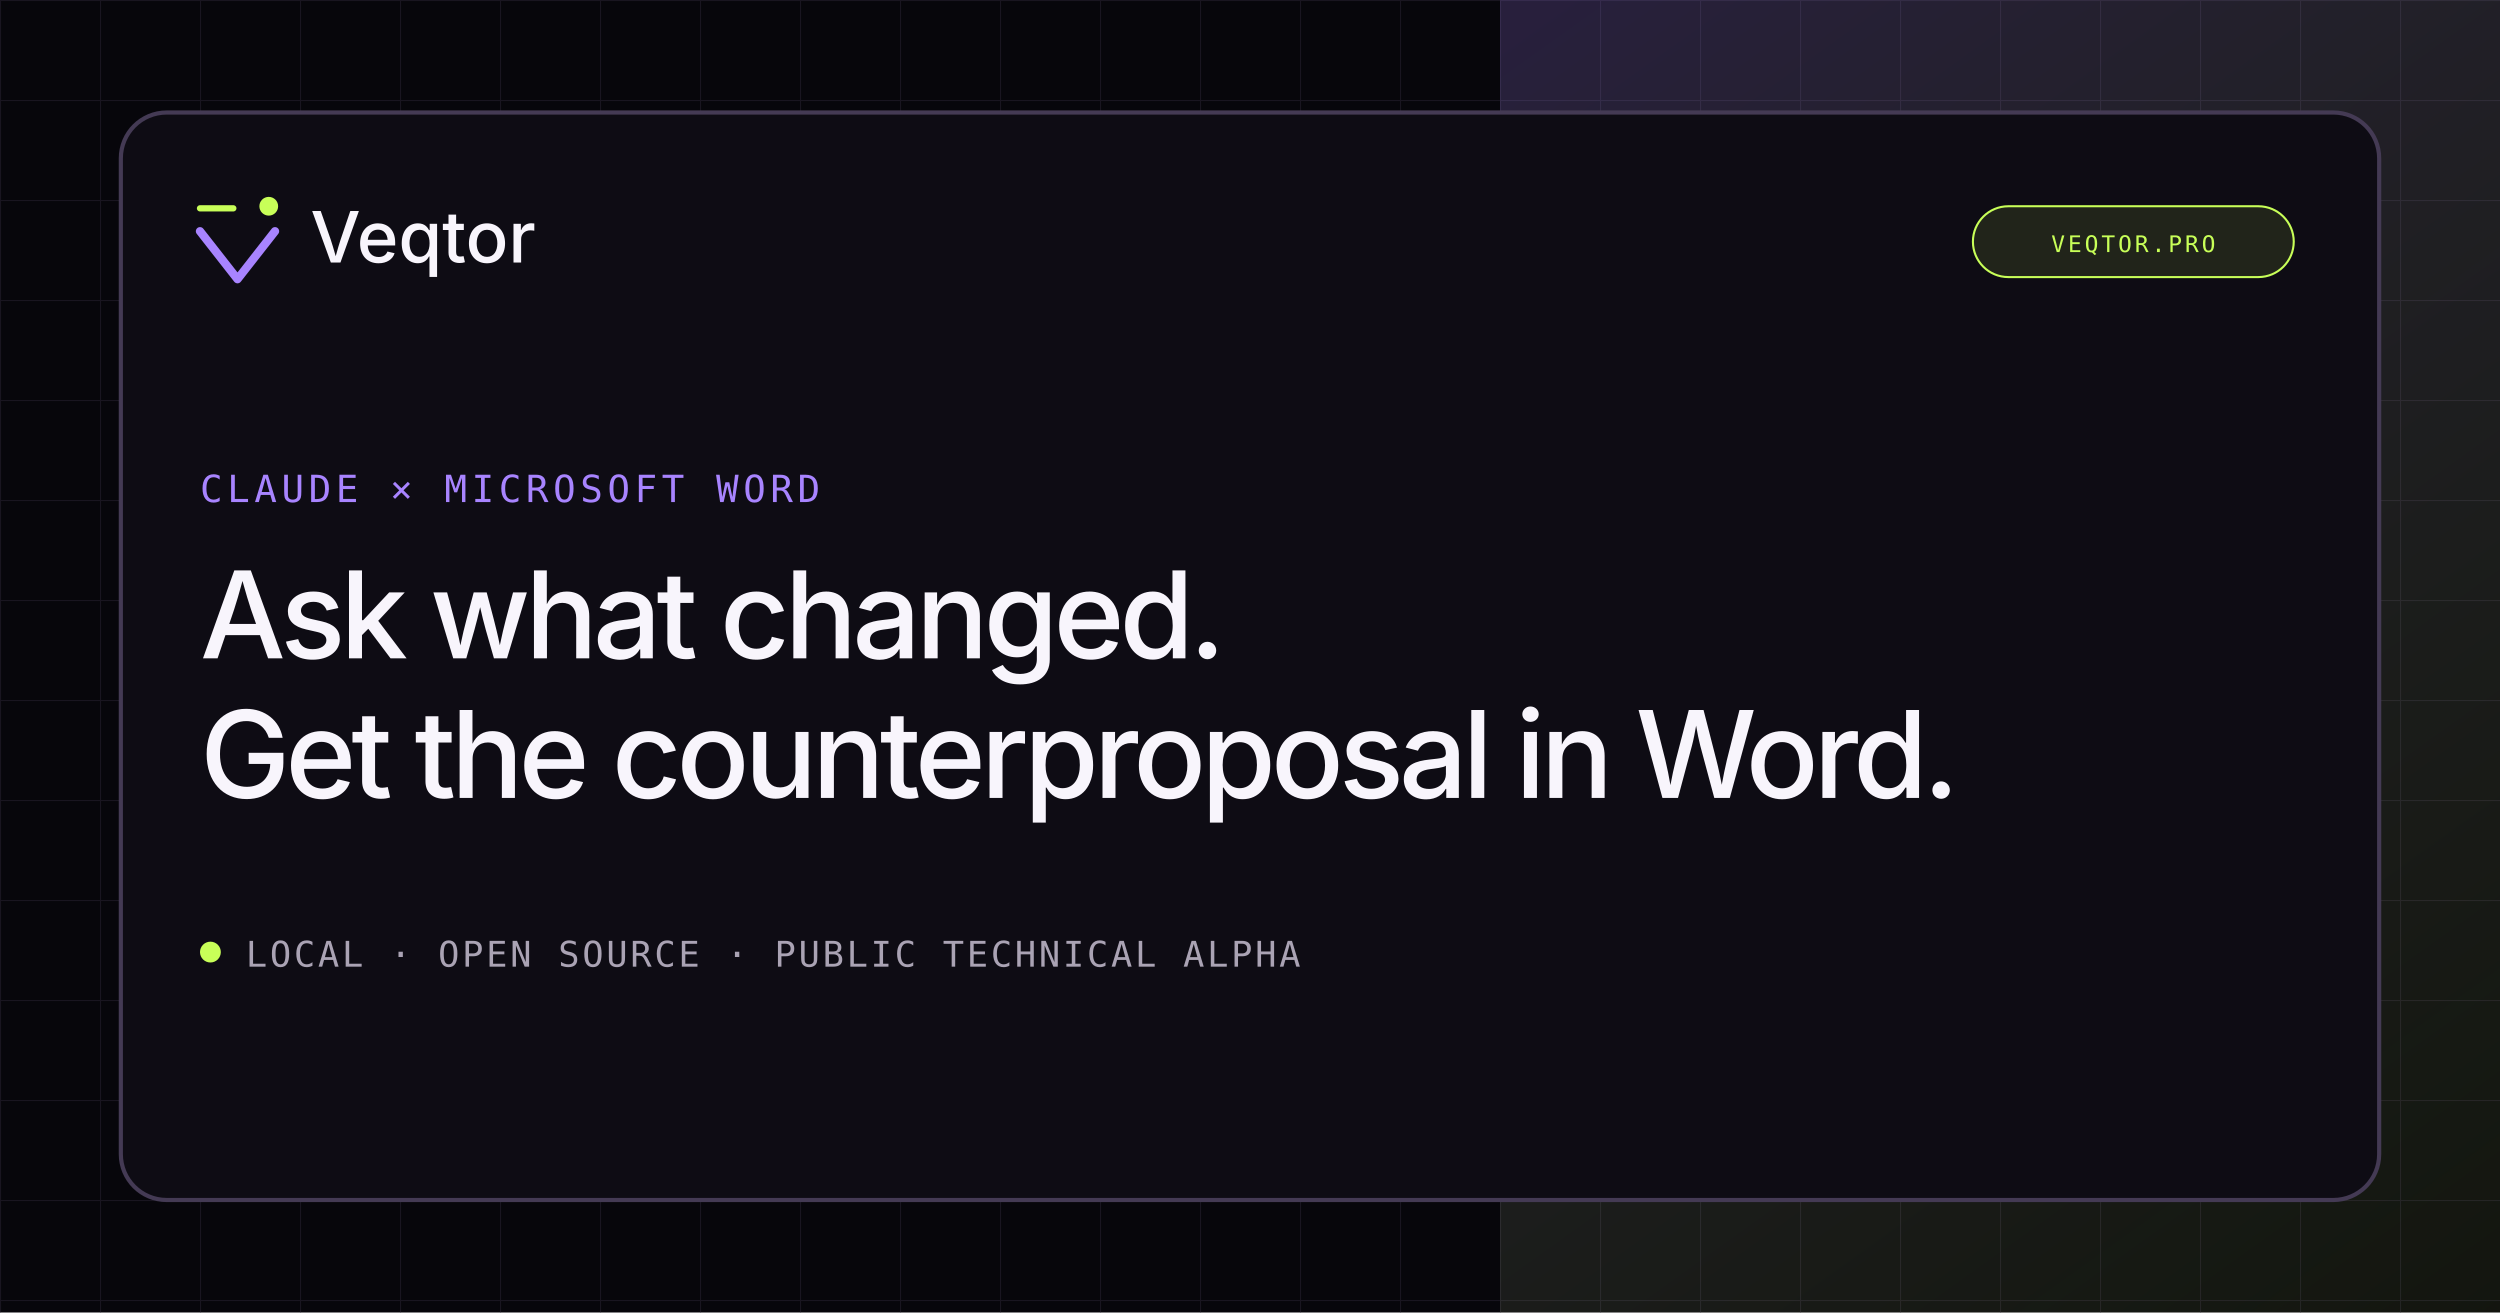
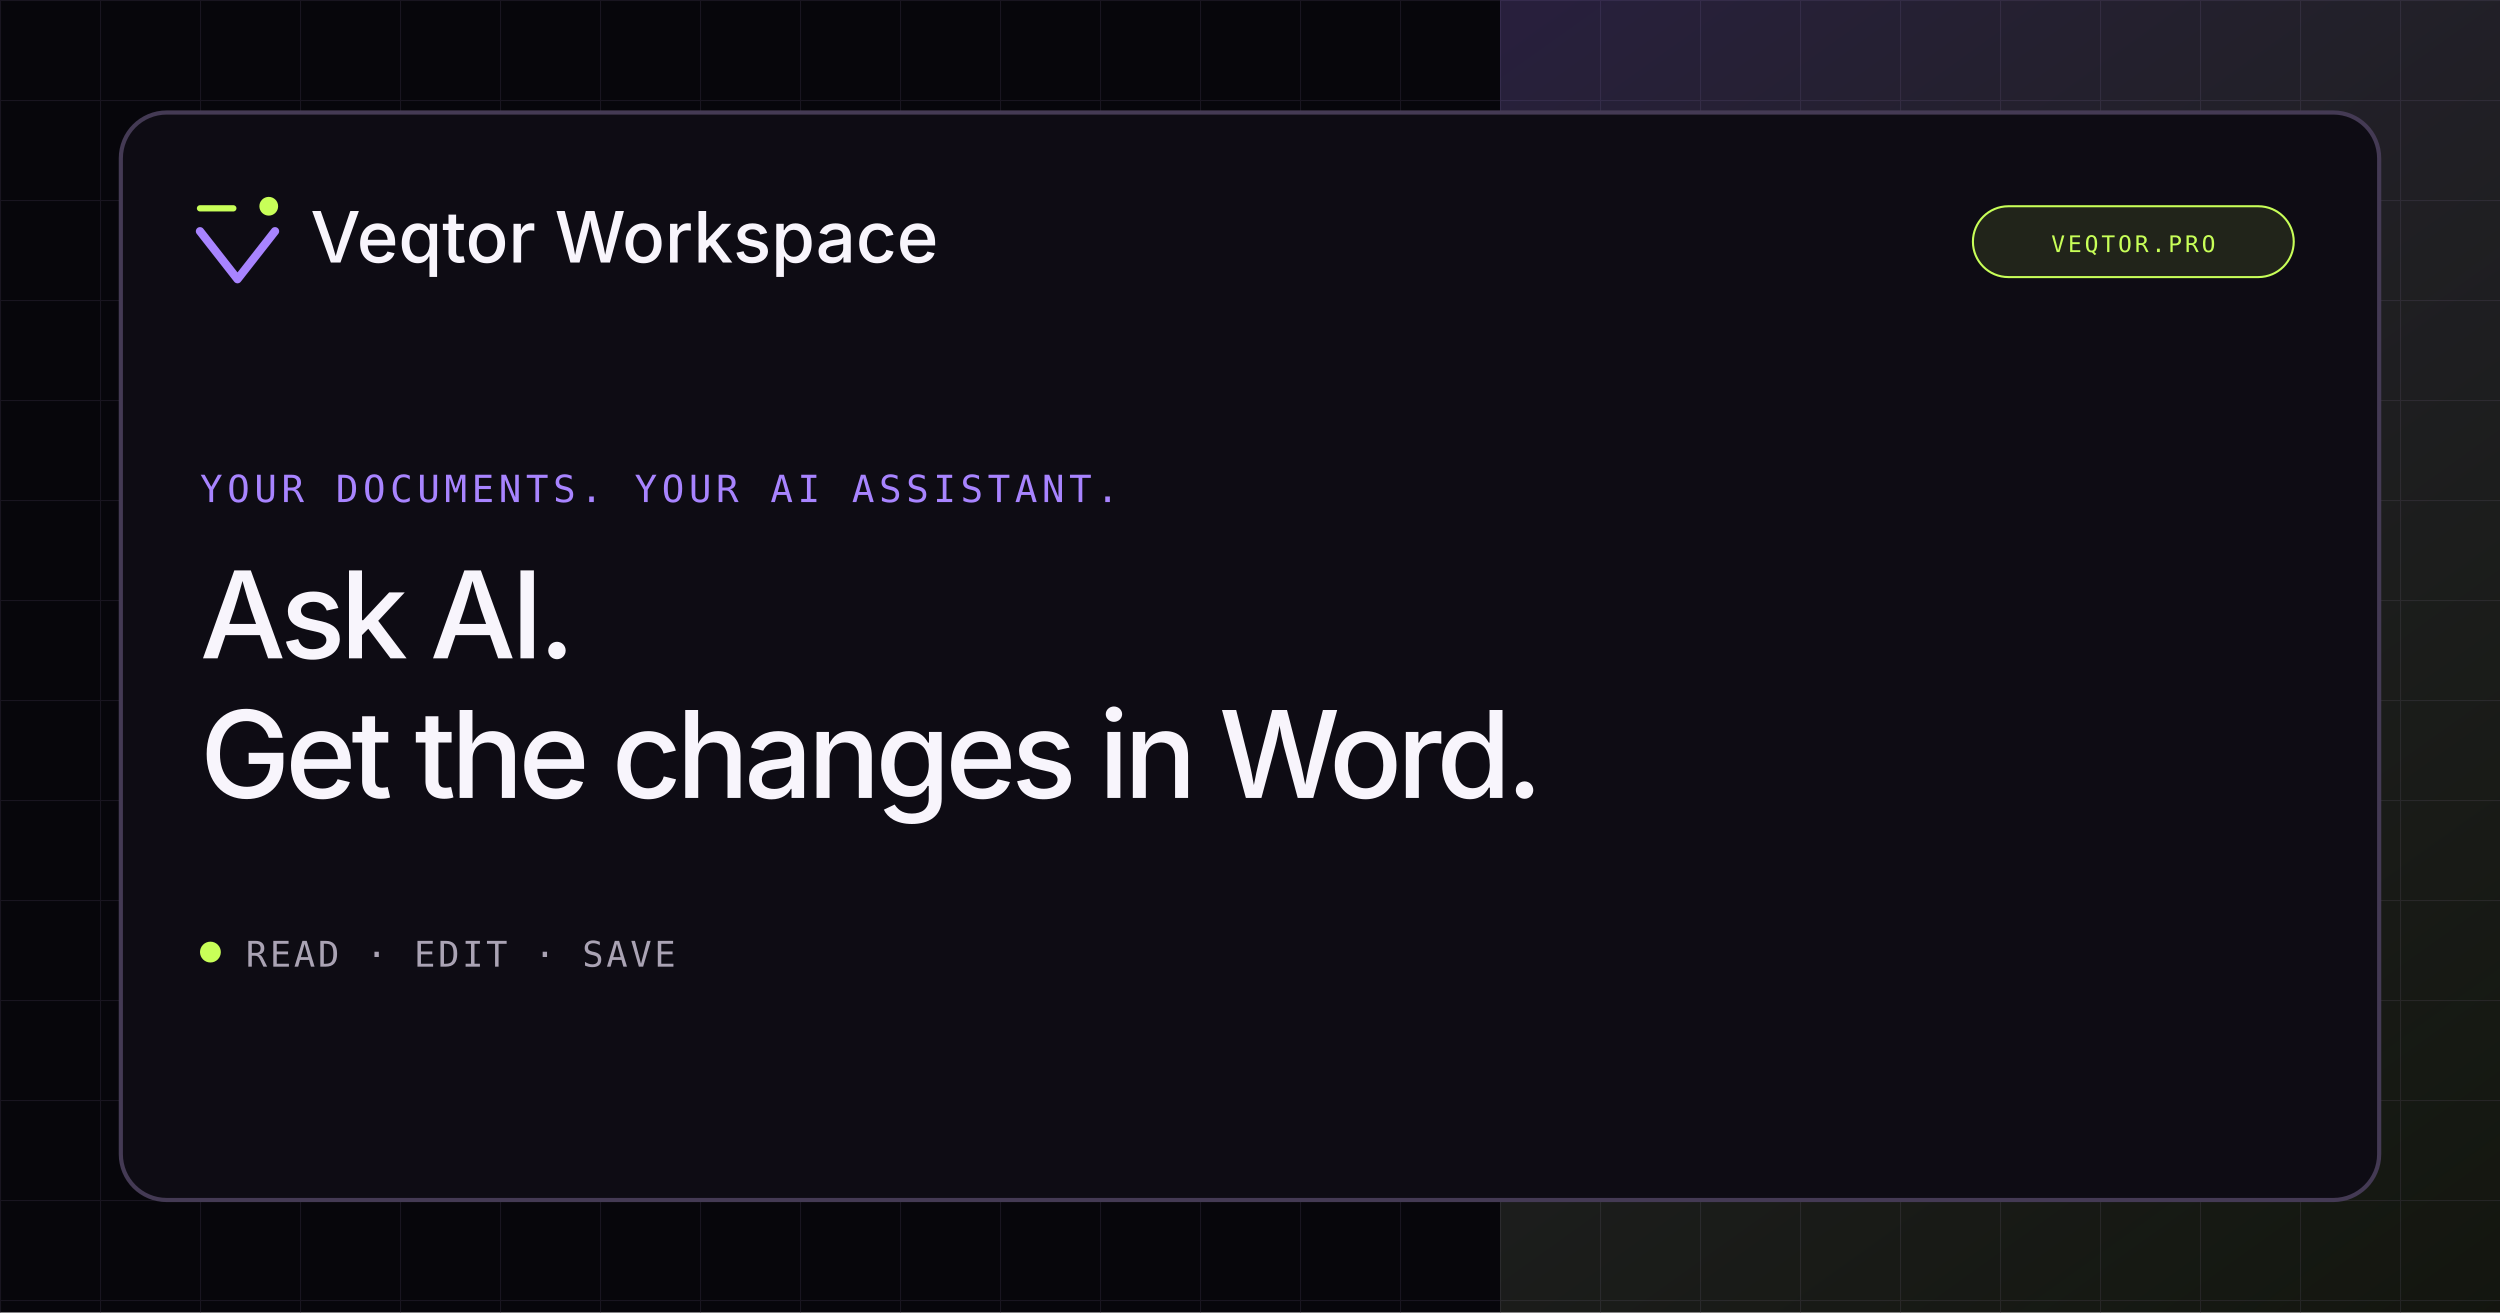
<svg xmlns="http://www.w3.org/2000/svg" width="1200" height="630" viewBox="0 0 1200 630" fill="none">
  <rect width="1200" height="630" fill="#07060B" />
  <defs>
    <pattern id="grid" width="48" height="48" patternUnits="userSpaceOnUse">
      <path d="M48 0H0V48" stroke="#2C2736" stroke-opacity="0.48" />
    </pattern>
    <linearGradient id="glow" x1="750" y1="0" x2="1200" y2="630" gradientUnits="userSpaceOnUse">
      <stop stop-color="#A884FF" stop-opacity="0.2" />
      <stop offset="1" stop-color="#C8FF58" stop-opacity="0.06" />
    </linearGradient>
  </defs>
  <rect width="1200" height="630" fill="url(#grid)" />
  <rect x="720" width="480" height="630" fill="url(#glow)" />
  <rect x="58" y="54" width="1084" height="522" rx="22" fill="#0E0C14" stroke="#443A54" stroke-width="2" />
  <g transform="translate(96 91)">
    <path d="M0 20L18 43L36 20" stroke="#A884FF" stroke-width="4" stroke-linecap="round" stroke-linejoin="round" />
    <path d="M0 9H16" stroke="#C8FF58" stroke-width="3" stroke-linecap="round" />
    <circle cx="33" cy="8" r="4.5" fill="#C8FF58" />
-     <text x="53" y="35" fill="#F8F5FC" font-family="-apple-system,BlinkMacSystemFont,Segoe UI,sans-serif" font-size="34" font-weight="550">Veqtor</text>
+     <text x="53" y="35" fill="#F8F5FC" font-family="-apple-system,BlinkMacSystemFont,Segoe UI,sans-serif" font-size="34" font-weight="550">Veqtor Workspace</text>
  </g>
-   <text x="96" y="241" fill="#A884FF" font-family="SFMono-Regular,Consolas,monospace" font-size="18" letter-spacing="2.2">CLAUDE × MICROSOFT WORD</text>
-   <text x="96" y="316" fill="#F8F5FC" font-family="-apple-system,BlinkMacSystemFont,Segoe UI,sans-serif" font-size="58" font-weight="520" letter-spacing="-2.4">Ask what changed.</text>
-   <text x="96" y="383" fill="#F8F5FC" font-family="-apple-system,BlinkMacSystemFont,Segoe UI,sans-serif" font-size="58" font-weight="520" letter-spacing="-2.4">Get the counterproposal in Word.</text>
+   <text x="96" y="241" fill="#A884FF" font-family="SFMono-Regular,Consolas,monospace" font-size="18" letter-spacing="2.2">YOUR DOCUMENTS. YOUR AI ASSISTANT.</text>
+   <text x="96" y="316" fill="#F8F5FC" font-family="-apple-system,BlinkMacSystemFont,Segoe UI,sans-serif" font-size="58" font-weight="520" letter-spacing="-2.4">Ask AI.</text>
+   <text x="96" y="383" fill="#F8F5FC" font-family="-apple-system,BlinkMacSystemFont,Segoe UI,sans-serif" font-size="58" font-weight="520" letter-spacing="-2.4">Get the changes in Word.</text>
  <g transform="translate(96 452)">
    <circle cx="5" cy="5" r="5" fill="#C8FF58" />
-     <text x="22" y="12" fill="#AAA3B4" font-family="SFMono-Regular,Consolas,monospace" font-size="17" letter-spacing="1.3">LOCAL · OPEN SOURCE · PUBLIC TECHNICAL ALPHA</text>
+     <text x="22" y="12" fill="#AAA3B4" font-family="SFMono-Regular,Consolas,monospace" font-size="17" letter-spacing="1.3">READ · EDIT · SAVE</text>
  </g>
  <g transform="translate(947 99)">
    <rect width="154" height="34" rx="17" fill="#C8FF58" fill-opacity="0.1" stroke="#C8FF58" />
    <text x="77" y="22" text-anchor="middle" fill="#C8FF58" font-family="SFMono-Regular,Consolas,monospace" font-size="11" letter-spacing="1.4">VEQTOR.PRO</text>
  </g>
</svg>
